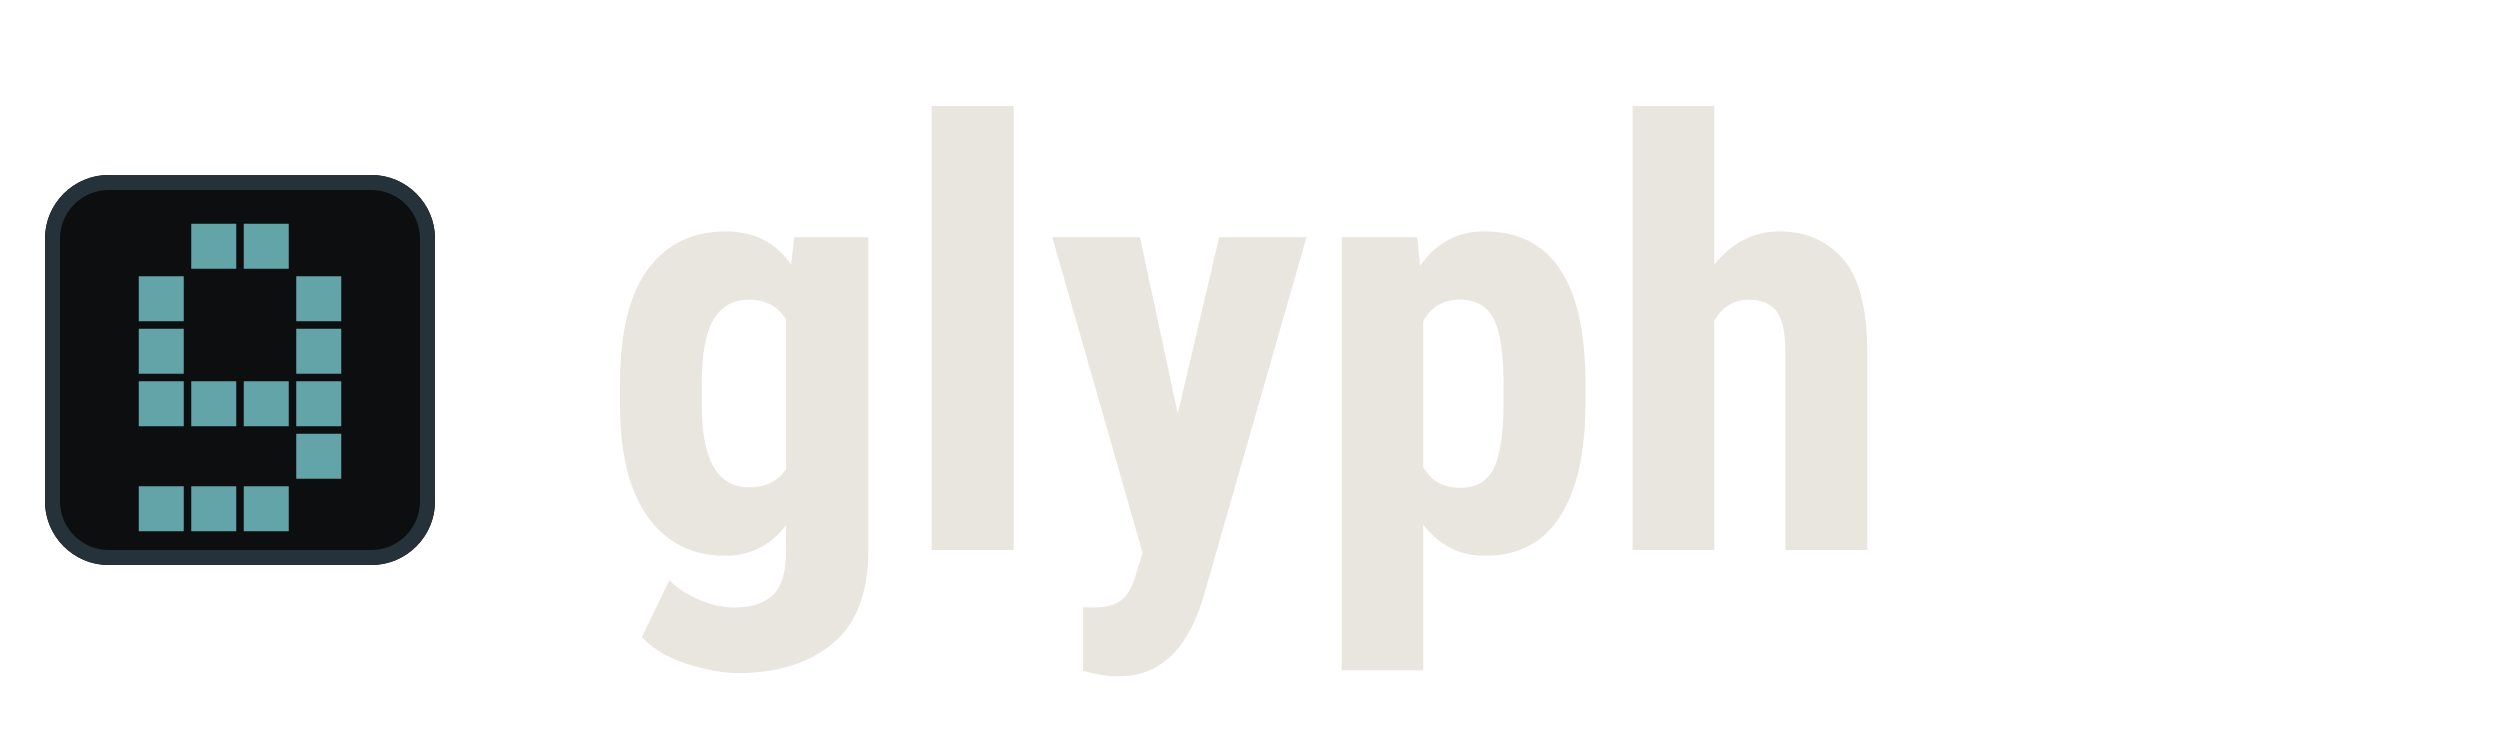
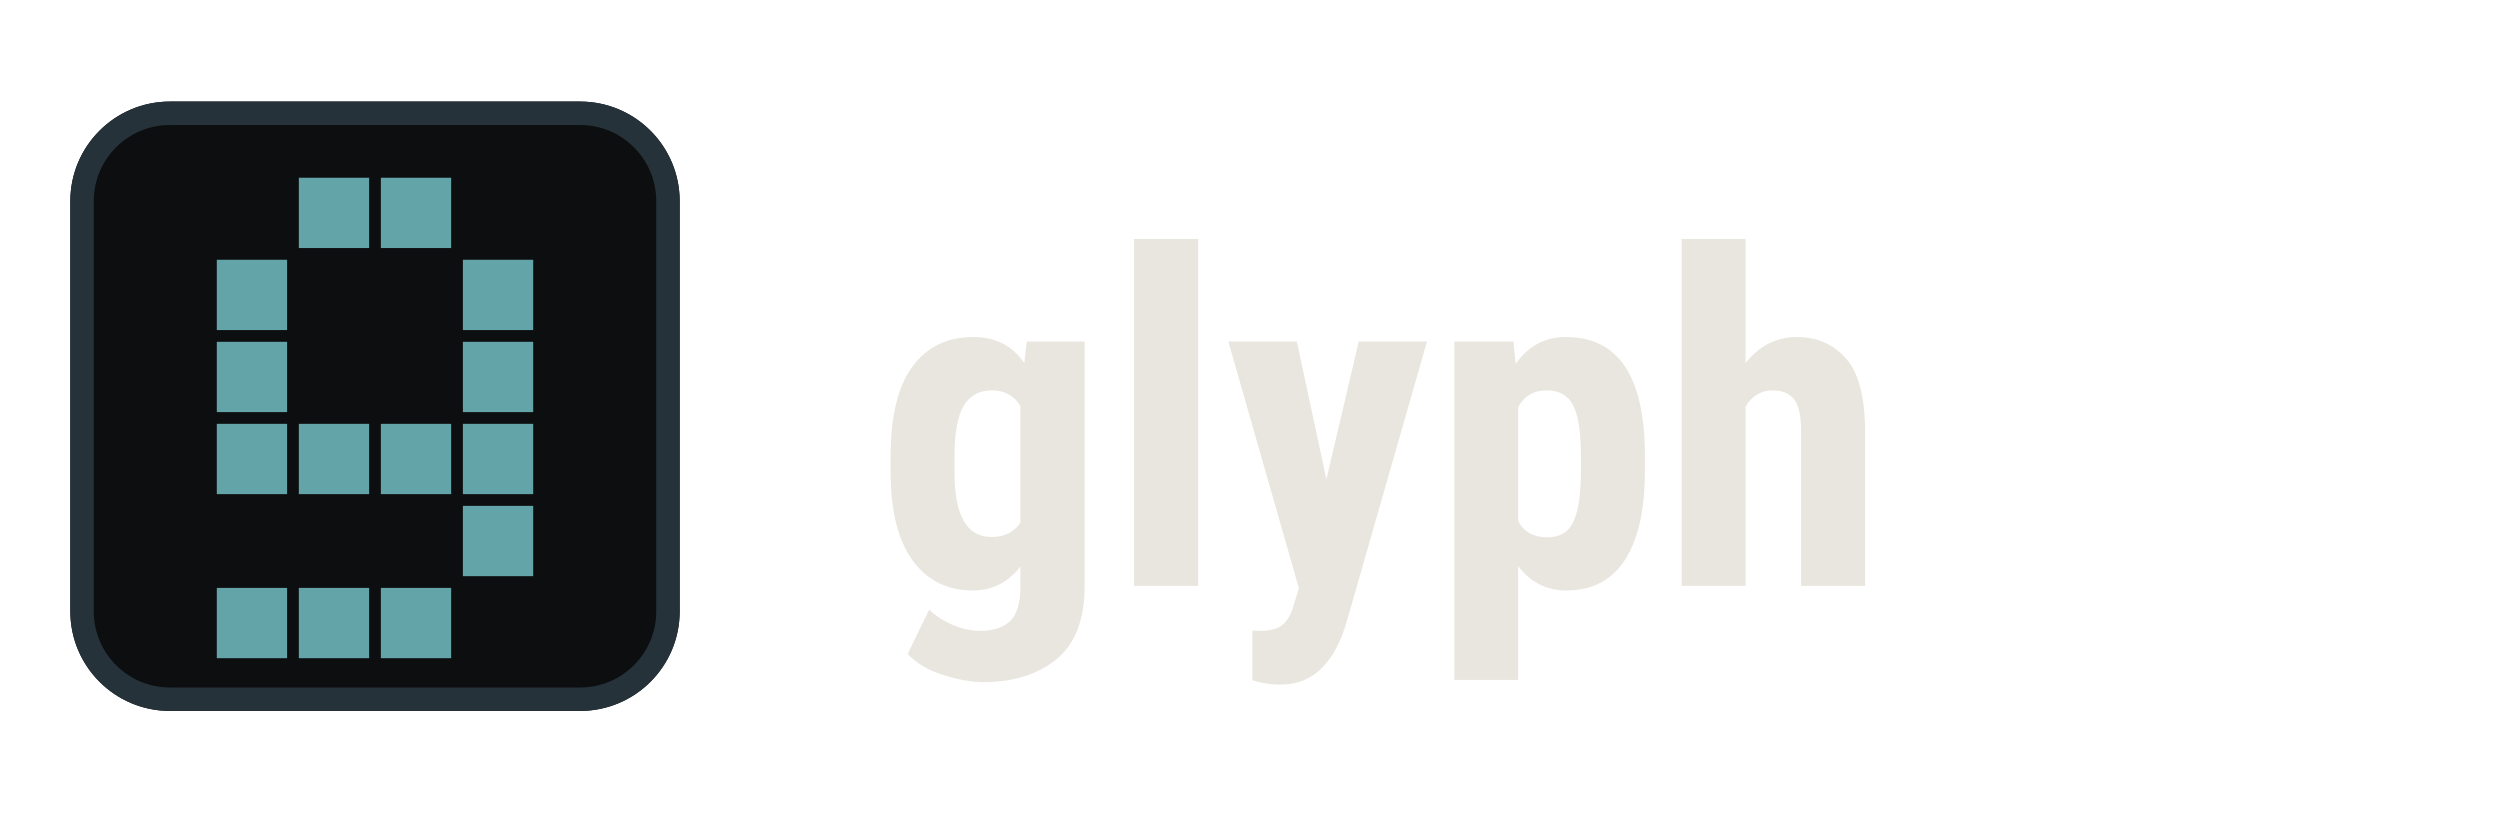
- <svg xmlns="http://www.w3.org/2000/svg" viewBox="0 0 250 74" role="img" aria-labelledby="title desc">
-   <g transform="translate(0 13) scale(0.09375)">
+ <svg xmlns="http://www.w3.org/2000/svg" viewBox="0 0 320 104" role="img" aria-labelledby="title desc">
+   <g transform="translate(0 4) scale(0.1875)">
    <rect x="48" y="48" width="416" height="416" rx="68" fill="#0c0e10" />
    <rect x="56" y="56" width="400" height="400" rx="60" fill="none" stroke="#26323a" stroke-width="16" />
    <g fill="#62a4a8">
      <rect x="204" y="100" width="48" height="48" />
      <rect x="260" y="100" width="48" height="48" />
      <rect x="148" y="156" width="48" height="48" />
      <rect x="316" y="156" width="48" height="48" />
      <rect x="148" y="212" width="48" height="48" />
      <rect x="316" y="212" width="48" height="48" />
      <rect x="148" y="268" width="48" height="48" />
      <rect x="204" y="268" width="48" height="48" />
      <rect x="260" y="268" width="48" height="48" />
      <rect x="316" y="268" width="48" height="48" />
      <rect x="316" y="324" width="48" height="48" />
      <rect x="148" y="380" width="48" height="48" />
      <rect x="204" y="380" width="48" height="48" />
      <rect x="260" y="380" width="48" height="48" />
    </g>
  </g>
-   <text x="60" y="55" fill="#e8e6de" font-family="Bahnschrift, DIN Alternate, Avenir Next Condensed, Eurostile, Roboto Condensed, Arial Narrow, ui-sans-serif, sans-serif" font-size="59.2" font-weight="800" letter-spacing="0">glyph</text>
+   <text x="112" y="75" fill="#e8e6de" font-family="Bahnschrift, DIN Alternate, Avenir Next Condensed, Eurostile, Roboto Condensed, Arial Narrow, ui-sans-serif, sans-serif" font-size="59.2" font-weight="800" letter-spacing="0">glyph</text>
</svg>
